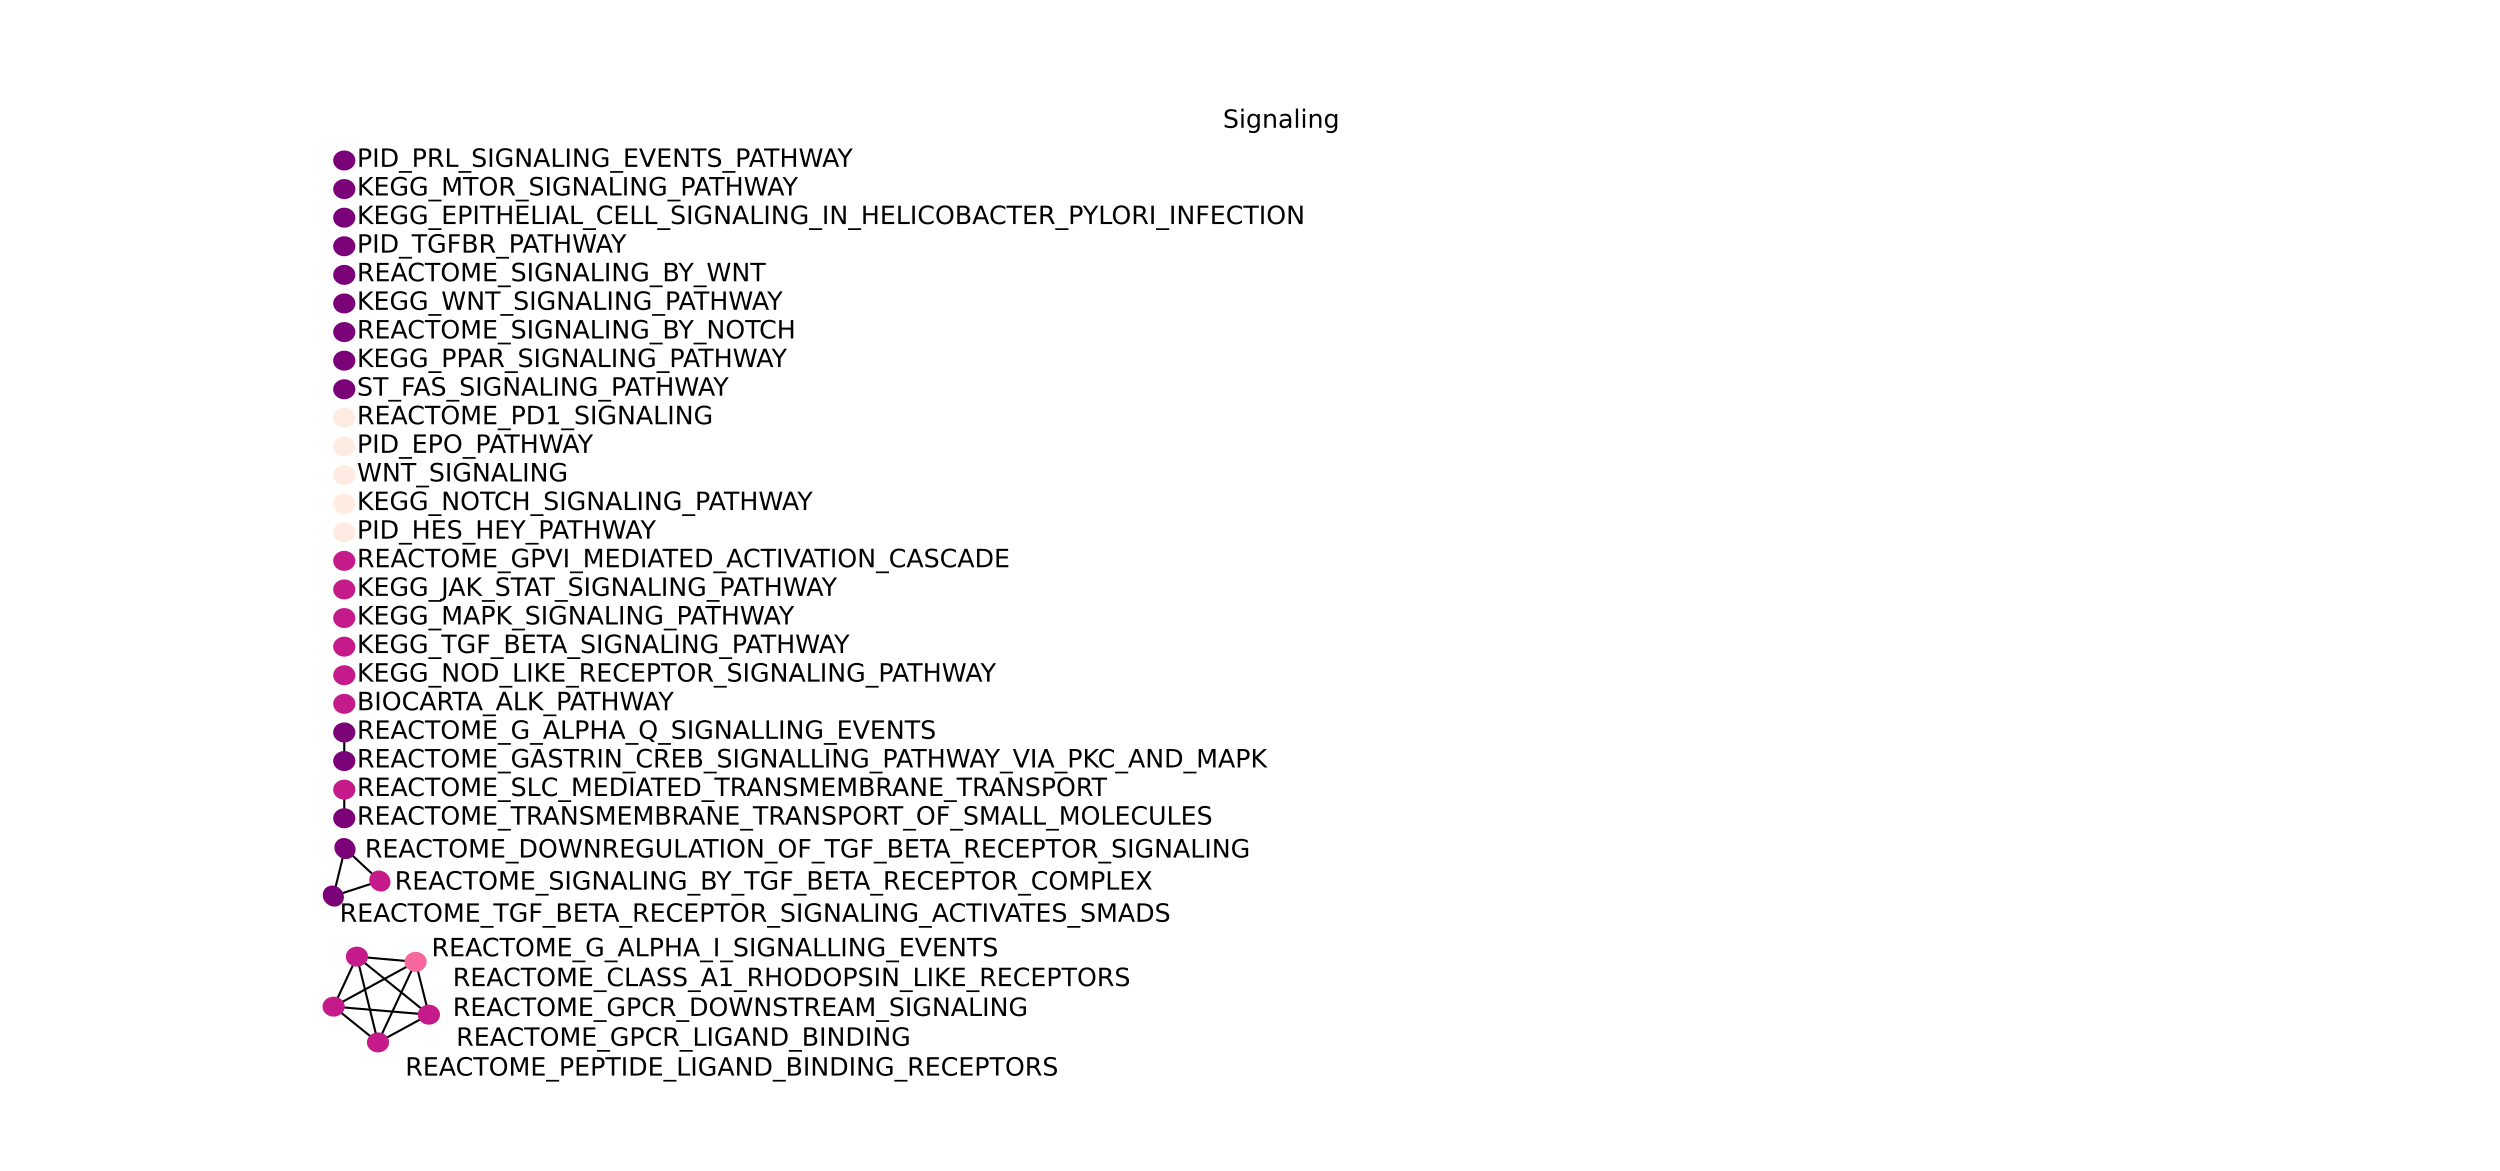
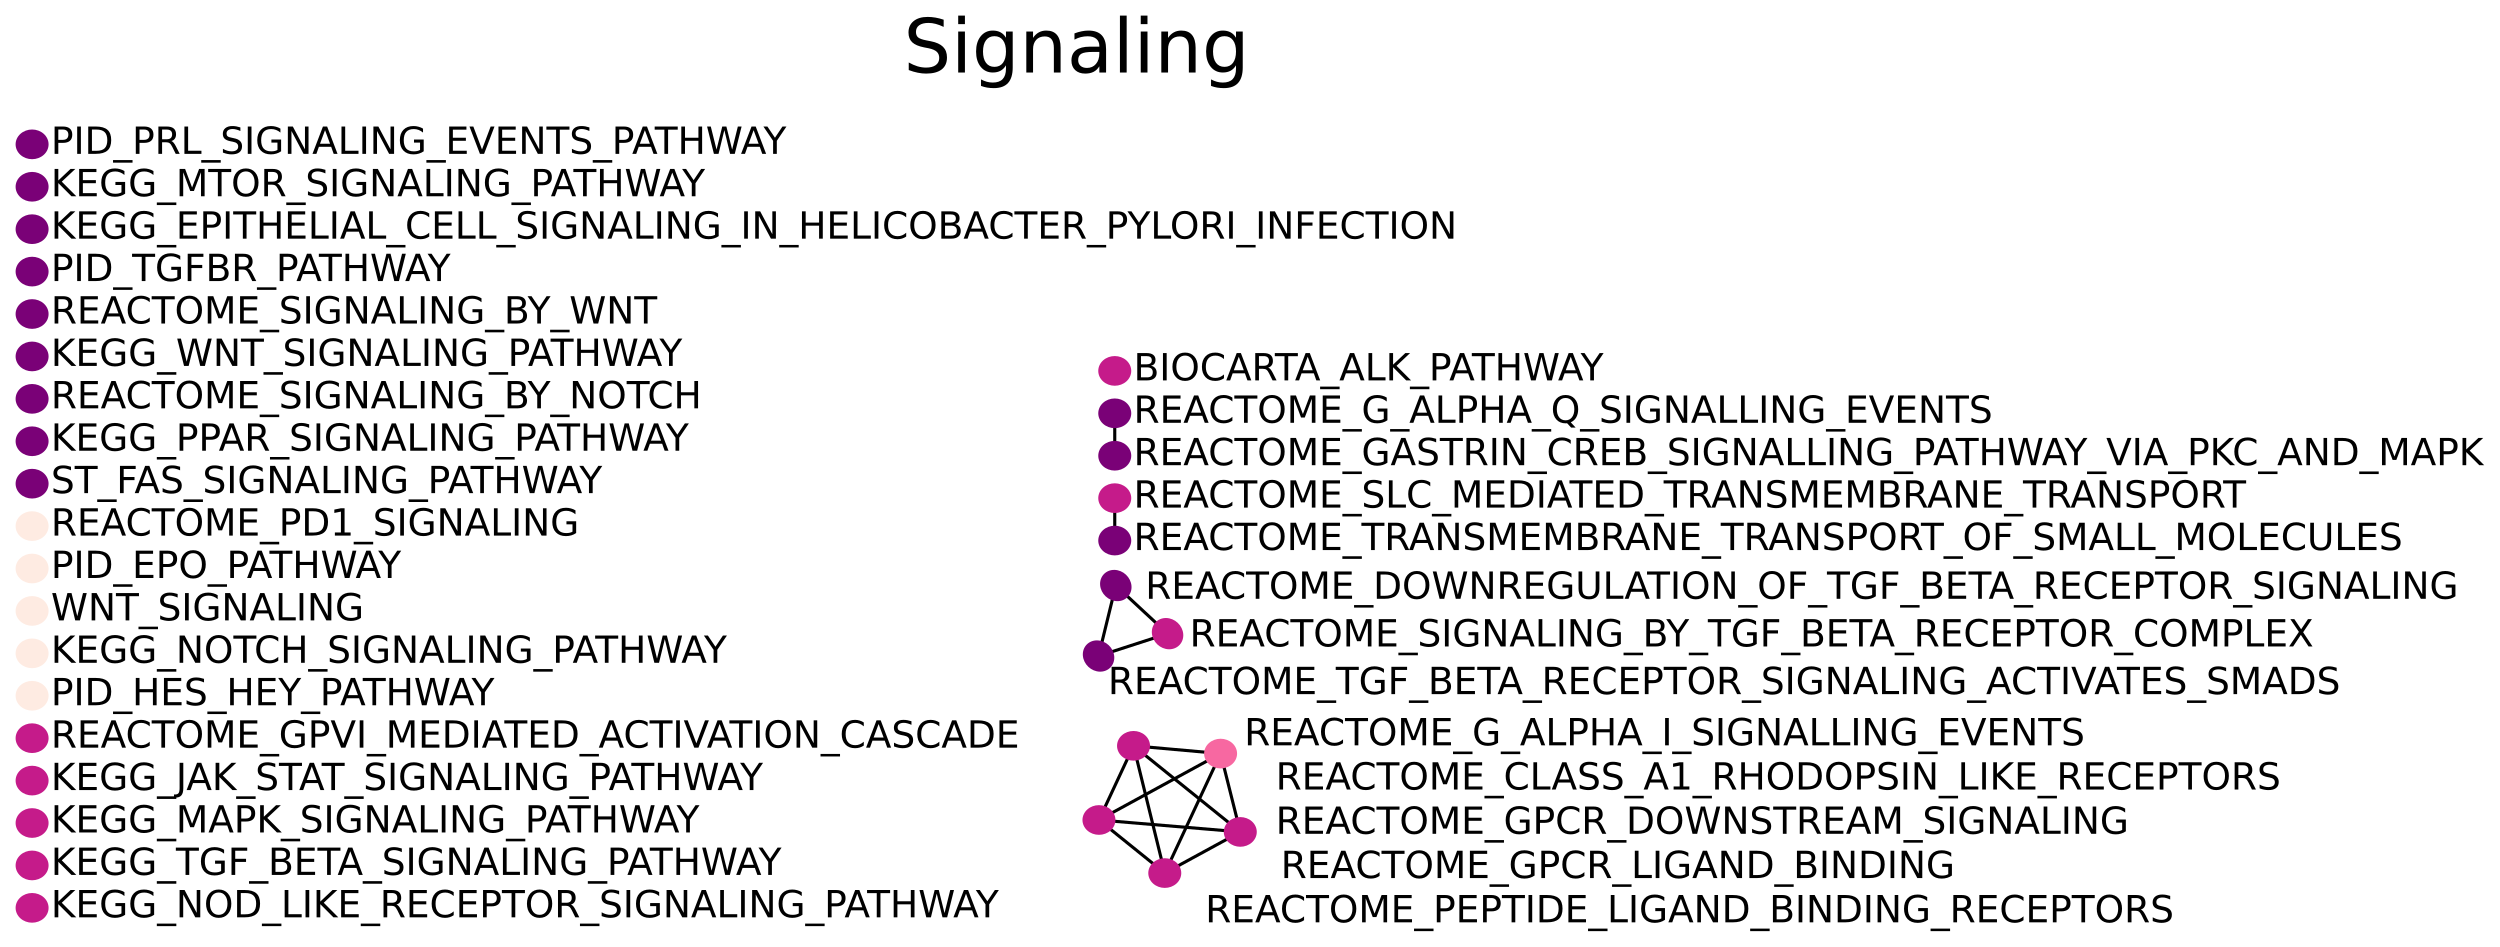
- <svg xmlns="http://www.w3.org/2000/svg" height="556.2pt" version="1.1" viewBox="0 0 1188 556.2" width="1188pt" id="svg9069">
-   <defs id="defs8817">
+ <svg xmlns="http://www.w3.org/2000/svg" height="303.333pt" version="1.1" viewBox="0 0 800.98 303.333" width="800.98pt" id="svg9069">
+   <defs id="defs8817" style="stroke-linecap:butt;stroke-linejoin:round">
    <style type="text/css" id="style8815">
*{stroke-linecap:butt;stroke-linejoin:round;}
  </style>
  </defs>
-   <g id="figure_1">
-     <g id="patch_1" />
+   <g id="figure_1" style="stroke-linecap:butt;stroke-linejoin:round" transform="translate(-153.3107,-30.00962)">
+     <g id="patch_1" style="stroke-linecap:butt;stroke-linejoin:round" />
    <g style="stroke-linecap:butt;stroke-linejoin:round" id="patch_2">
      <path id="path8822" style="fill:#7a0177;stroke-linecap:butt;stroke-linejoin:round" d="m 163.593,81.013 c 1.401,0 2.745,-0.501 3.735,-1.393 0.991,-0.892 1.547,-2.102 1.547,-3.363 0,-1.261 -0.557,-2.471 -1.547,-3.363 -0.991,-0.892 -2.334,-1.393 -3.735,-1.393 -1.401,0 -2.745,0.501 -3.735,1.393 -0.991,0.892 -1.547,2.102 -1.547,3.363 0,1.261 0.557,2.471 1.547,3.363 0.991,0.892 2.334,1.393 3.735,1.393 z" clip-path="url(#p428c96af61)" />
    </g>
    <g style="stroke-linecap:butt;stroke-linejoin:round" id="patch_3">
      <path id="path8825" style="fill:#7a0177;stroke-linecap:butt;stroke-linejoin:round" d="m 163.593,94.603 c 1.401,0 2.745,-0.501 3.735,-1.393 0.991,-0.892 1.547,-2.102 1.547,-3.363 0,-1.261 -0.557,-2.471 -1.547,-3.363 -0.991,-0.892 -2.334,-1.393 -3.735,-1.393 -1.401,0 -2.745,0.501 -3.735,1.393 -0.991,0.892 -1.547,2.102 -1.547,3.363 0,1.261 0.557,2.471 1.547,3.363 0.991,0.892 2.334,1.393 3.735,1.393 z" clip-path="url(#p428c96af61)" />
    </g>
    <g style="stroke-linecap:butt;stroke-linejoin:round" id="patch_4">
      <path id="path8828" style="fill:#7a0177;stroke-linecap:butt;stroke-linejoin:round" d="m 163.593,108.194 c 1.401,0 2.745,-0.501 3.735,-1.393 0.991,-0.892 1.547,-2.102 1.547,-3.363 0,-1.261 -0.557,-2.471 -1.547,-3.363 -0.991,-0.892 -2.334,-1.393 -3.735,-1.393 -1.401,0 -2.745,0.501 -3.735,1.393 -0.991,0.892 -1.547,2.102 -1.547,3.363 0,1.261 0.557,2.471 1.547,3.363 0.991,0.892 2.334,1.393 3.735,1.393 z" clip-path="url(#p428c96af61)" />
    </g>
    <g style="stroke-linecap:butt;stroke-linejoin:round" id="patch_5">
      <path id="path8831" style="fill:#7a0177;stroke-linecap:butt;stroke-linejoin:round" d="m 163.593,121.784 c 1.401,0 2.745,-0.501 3.735,-1.393 0.991,-0.892 1.547,-2.102 1.547,-3.363 0,-1.261 -0.557,-2.471 -1.547,-3.363 -0.991,-0.892 -2.334,-1.393 -3.735,-1.393 -1.401,0 -2.745,0.501 -3.735,1.393 -0.991,0.892 -1.547,2.102 -1.547,3.363 0,1.261 0.557,2.471 1.547,3.363 0.991,0.892 2.334,1.393 3.735,1.393 z" clip-path="url(#p428c96af61)" />
    </g>
    <g style="stroke-linecap:butt;stroke-linejoin:round" id="patch_6">
      <path id="path8834" style="fill:#7a0177;stroke-linecap:butt;stroke-linejoin:round" d="m 163.593,135.374 c 1.401,0 2.745,-0.501 3.735,-1.393 0.991,-0.892 1.547,-2.102 1.547,-3.363 0,-1.261 -0.557,-2.471 -1.547,-3.363 -0.991,-0.892 -2.334,-1.393 -3.735,-1.393 -1.401,0 -2.745,0.501 -3.735,1.393 -0.991,0.892 -1.547,2.102 -1.547,3.363 0,1.261 0.557,2.471 1.547,3.363 0.991,0.892 2.334,1.393 3.735,1.393 z" clip-path="url(#p428c96af61)" />
    </g>
    <g style="stroke-linecap:butt;stroke-linejoin:round" id="patch_7">
      <path id="path8837" style="fill:#7a0177;stroke-linecap:butt;stroke-linejoin:round" d="m 163.593,148.964 c 1.401,0 2.745,-0.501 3.735,-1.393 0.991,-0.892 1.547,-2.102 1.547,-3.363 0,-1.261 -0.557,-2.471 -1.547,-3.363 -0.991,-0.892 -2.334,-1.393 -3.735,-1.393 -1.401,0 -2.745,0.501 -3.735,1.393 -0.991,0.892 -1.547,2.102 -1.547,3.363 0,1.261 0.557,2.471 1.547,3.363 0.991,0.892 2.334,1.393 3.735,1.393 z" clip-path="url(#p428c96af61)" />
    </g>
    <g style="stroke-linecap:butt;stroke-linejoin:round" id="patch_8">
      <path id="path8840" style="fill:#7a0177;stroke-linecap:butt;stroke-linejoin:round" d="m 163.593,162.554 c 1.401,0 2.745,-0.501 3.735,-1.393 0.991,-0.892 1.547,-2.102 1.547,-3.363 0,-1.261 -0.557,-2.471 -1.547,-3.363 -0.991,-0.892 -2.334,-1.393 -3.735,-1.393 -1.401,0 -2.745,0.501 -3.735,1.393 -0.991,0.892 -1.547,2.102 -1.547,3.363 0,1.261 0.557,2.471 1.547,3.363 0.991,0.892 2.334,1.393 3.735,1.393 z" clip-path="url(#p428c96af61)" />
    </g>
    <g style="stroke-linecap:butt;stroke-linejoin:round" id="patch_9">
      <path id="path8843" style="fill:#7a0177;stroke-linecap:butt;stroke-linejoin:round" d="m 163.593,176.143 c 1.401,0 2.745,-0.501 3.735,-1.393 0.991,-0.892 1.547,-2.102 1.547,-3.363 0,-1.261 -0.557,-2.471 -1.547,-3.363 -0.991,-0.892 -2.334,-1.393 -3.735,-1.393 -1.401,0 -2.745,0.501 -3.735,1.393 -0.991,0.892 -1.547,2.102 -1.547,3.363 0,1.261 0.557,2.471 1.547,3.363 0.991,0.892 2.334,1.393 3.735,1.393 z" clip-path="url(#p428c96af61)" />
    </g>
    <g style="stroke-linecap:butt;stroke-linejoin:round" id="patch_10">
      <path id="path8846" style="fill:#7a0177;stroke-linecap:butt;stroke-linejoin:round" d="m 163.593,189.733 c 1.401,0 2.745,-0.501 3.735,-1.393 0.991,-0.892 1.547,-2.102 1.547,-3.363 0,-1.261 -0.557,-2.471 -1.547,-3.363 -0.991,-0.892 -2.334,-1.393 -3.735,-1.393 -1.401,0 -2.745,0.501 -3.735,1.393 -0.991,0.892 -1.547,2.102 -1.547,3.363 0,1.261 0.557,2.471 1.547,3.363 0.991,0.892 2.334,1.393 3.735,1.393 z" clip-path="url(#p428c96af61)" />
    </g>
    <g style="stroke-linecap:butt;stroke-linejoin:round" id="patch_11">
      <path id="path8849" style="fill:#feebe2;stroke-linecap:butt;stroke-linejoin:round" d="m 163.593,203.323 c 1.401,0 2.745,-0.501 3.735,-1.393 0.991,-0.892 1.547,-2.102 1.547,-3.363 0,-1.261 -0.557,-2.471 -1.547,-3.363 -0.991,-0.892 -2.334,-1.393 -3.735,-1.393 -1.401,0 -2.745,0.501 -3.735,1.393 -0.991,0.892 -1.547,2.102 -1.547,3.363 0,1.261 0.557,2.471 1.547,3.363 0.991,0.892 2.334,1.393 3.735,1.393 z" clip-path="url(#p428c96af61)" />
    </g>
    <g style="stroke-linecap:butt;stroke-linejoin:round" id="patch_12">
      <path id="path8852" style="fill:#feebe2;stroke-linecap:butt;stroke-linejoin:round" d="m 163.593,216.913 c 1.401,0 2.745,-0.501 3.735,-1.393 0.991,-0.892 1.547,-2.102 1.547,-3.363 0,-1.261 -0.557,-2.471 -1.547,-3.363 -0.991,-0.892 -2.334,-1.393 -3.735,-1.393 -1.401,0 -2.745,0.501 -3.735,1.393 -0.991,0.892 -1.547,2.102 -1.547,3.363 0,1.261 0.557,2.471 1.547,3.363 0.991,0.892 2.334,1.393 3.735,1.393 z" clip-path="url(#p428c96af61)" />
    </g>
    <g style="stroke-linecap:butt;stroke-linejoin:round" id="patch_13">
      <path id="path8855" style="fill:#feebe2;stroke-linecap:butt;stroke-linejoin:round" d="m 163.593,230.504 c 1.401,0 2.745,-0.501 3.735,-1.393 0.991,-0.892 1.547,-2.102 1.547,-3.363 0,-1.261 -0.557,-2.471 -1.547,-3.363 -0.991,-0.892 -2.334,-1.393 -3.735,-1.393 -1.401,0 -2.745,0.501 -3.735,1.393 -0.991,0.892 -1.547,2.102 -1.547,3.363 0,1.261 0.557,2.471 1.547,3.363 0.991,0.892 2.334,1.393 3.735,1.393 z" clip-path="url(#p428c96af61)" />
    </g>
    <g style="stroke-linecap:butt;stroke-linejoin:round" id="patch_14">
      <path id="path8858" style="fill:#feebe2;stroke-linecap:butt;stroke-linejoin:round" d="m 163.593,244.094 c 1.401,0 2.745,-0.501 3.735,-1.393 0.991,-0.892 1.547,-2.102 1.547,-3.363 0,-1.261 -0.557,-2.471 -1.547,-3.363 -0.991,-0.892 -2.334,-1.393 -3.735,-1.393 -1.401,0 -2.745,0.501 -3.735,1.393 -0.991,0.892 -1.547,2.102 -1.547,3.363 0,1.261 0.557,2.471 1.547,3.363 0.991,0.892 2.334,1.393 3.735,1.393 z" clip-path="url(#p428c96af61)" />
    </g>
    <g style="stroke-linecap:butt;stroke-linejoin:round" id="patch_15">
      <path id="path8861" style="fill:#feebe2;stroke-linecap:butt;stroke-linejoin:round" d="m 163.593,257.683 c 1.401,0 2.745,-0.501 3.735,-1.393 0.991,-0.892 1.547,-2.102 1.547,-3.363 0,-1.261 -0.557,-2.471 -1.547,-3.363 -0.991,-0.892 -2.334,-1.393 -3.735,-1.393 -1.401,0 -2.745,0.501 -3.735,1.393 -0.991,0.892 -1.547,2.102 -1.547,3.363 0,1.261 0.557,2.471 1.547,3.363 0.991,0.892 2.334,1.393 3.735,1.393 z" clip-path="url(#p428c96af61)" />
    </g>
    <g style="stroke-linecap:butt;stroke-linejoin:round" id="patch_16">
      <path id="path8864" style="fill:#c51b8a;stroke-linecap:butt;stroke-linejoin:round" d="m 163.593,271.274 c 1.401,0 2.745,-0.501 3.735,-1.393 0.991,-0.892 1.547,-2.102 1.547,-3.363 0,-1.261 -0.557,-2.471 -1.547,-3.363 -0.991,-0.892 -2.334,-1.393 -3.735,-1.393 -1.401,0 -2.745,0.501 -3.735,1.393 -0.991,0.892 -1.547,2.102 -1.547,3.363 0,1.261 0.557,2.471 1.547,3.363 0.991,0.892 2.334,1.393 3.735,1.393 z" clip-path="url(#p428c96af61)" />
    </g>
    <g style="stroke-linecap:butt;stroke-linejoin:round" id="patch_17">
      <path id="path8867" style="fill:#c51b8a;stroke-linecap:butt;stroke-linejoin:round" d="m 163.593,284.863 c 1.401,0 2.745,-0.501 3.735,-1.393 0.991,-0.892 1.547,-2.102 1.547,-3.363 0,-1.261 -0.557,-2.471 -1.547,-3.363 -0.991,-0.892 -2.334,-1.393 -3.735,-1.393 -1.401,0 -2.745,0.501 -3.735,1.393 -0.991,0.892 -1.547,2.102 -1.547,3.363 0,1.261 0.557,2.471 1.547,3.363 0.991,0.892 2.334,1.393 3.735,1.393 z" clip-path="url(#p428c96af61)" />
    </g>
    <g style="stroke-linecap:butt;stroke-linejoin:round" id="patch_18">
      <path id="path8870" style="fill:#c51b8a;stroke-linecap:butt;stroke-linejoin:round" d="m 163.593,298.454 c 1.401,0 2.745,-0.501 3.735,-1.393 0.991,-0.892 1.547,-2.102 1.547,-3.363 0,-1.261 -0.557,-2.471 -1.547,-3.363 -0.991,-0.892 -2.334,-1.393 -3.735,-1.393 -1.401,0 -2.745,0.501 -3.735,1.393 -0.991,0.892 -1.547,2.102 -1.547,3.363 0,1.261 0.557,2.471 1.547,3.363 0.991,0.892 2.334,1.393 3.735,1.393 z" clip-path="url(#p428c96af61)" />
    </g>
    <g style="stroke-linecap:butt;stroke-linejoin:round" id="patch_19">
      <path id="path8873" style="fill:#c51b8a;stroke-linecap:butt;stroke-linejoin:round" d="m 163.593,312.043 c 1.401,0 2.745,-0.501 3.735,-1.393 0.991,-0.892 1.547,-2.102 1.547,-3.363 0,-1.261 -0.557,-2.471 -1.547,-3.363 -0.991,-0.892 -2.334,-1.393 -3.735,-1.393 -1.401,0 -2.745,0.501 -3.735,1.393 -0.991,0.892 -1.547,2.102 -1.547,3.363 0,1.261 0.557,2.471 1.547,3.363 0.991,0.892 2.334,1.393 3.735,1.393 z" clip-path="url(#p428c96af61)" />
    </g>
    <g style="stroke-linecap:butt;stroke-linejoin:round" id="patch_20">
      <path id="path8876" style="fill:#c51b8a;stroke-linecap:butt;stroke-linejoin:round" d="m 163.593,325.634 c 1.401,0 2.745,-0.501 3.735,-1.393 0.991,-0.892 1.547,-2.102 1.547,-3.363 0,-1.261 -0.557,-2.471 -1.547,-3.363 -0.991,-0.892 -2.334,-1.393 -3.735,-1.393 -1.401,0 -2.745,0.501 -3.735,1.393 -0.991,0.892 -1.547,2.102 -1.547,3.363 0,1.261 0.557,2.471 1.547,3.363 0.991,0.892 2.334,1.393 3.735,1.393 z" clip-path="url(#p428c96af61)" />
    </g>
-     <g style="stroke-linecap:butt;stroke-linejoin:round" id="patch_21">
+     <g style="stroke-linecap:butt;stroke-linejoin:round" id="patch_21" transform="translate(346.875,-185.625)">
      <path id="path8879" style="fill:#c51b8a;stroke-linecap:butt;stroke-linejoin:round" d="m 163.593,339.224 c 1.401,0 2.745,-0.501 3.735,-1.393 0.991,-0.892 1.547,-2.102 1.547,-3.363 0,-1.261 -0.557,-2.471 -1.547,-3.363 -0.991,-0.892 -2.334,-1.393 -3.735,-1.393 -1.401,0 -2.745,0.501 -3.735,1.393 -0.991,0.892 -1.547,2.102 -1.547,3.363 0,1.261 0.557,2.471 1.547,3.363 0.991,0.892 2.334,1.393 3.735,1.393 z" clip-path="url(#p428c96af61)" />
    </g>
-     <g style="stroke-linecap:butt;stroke-linejoin:round" id="patch_22">
+     <g style="stroke-linecap:butt;stroke-linejoin:round" id="patch_22" transform="translate(346.875,-185.625)">
      <path id="path8882" style="fill:#1f77b4;stroke:#000000;stroke-linecap:butt;stroke-linejoin:miter" d="m 163.593,348.057 v 13.59" clip-path="url(#p428c96af61)" />
    </g>
-     <g style="stroke-linecap:butt;stroke-linejoin:round" id="patch_23">
+     <g style="stroke-linecap:butt;stroke-linejoin:round" id="patch_23" transform="translate(346.875,-185.625)">
      <path id="path8885" style="fill:#7a0177;stroke-linecap:butt;stroke-linejoin:round" d="m 163.593,352.813 c 1.401,0 2.745,-0.501 3.735,-1.393 0.991,-0.892 1.547,-2.102 1.547,-3.363 0,-1.261 -0.557,-2.471 -1.547,-3.363 -0.991,-0.892 -2.334,-1.393 -3.735,-1.393 -1.401,0 -2.745,0.501 -3.735,1.393 -0.991,0.892 -1.547,2.102 -1.547,3.363 0,1.261 0.557,2.471 1.547,3.363 0.991,0.892 2.334,1.393 3.735,1.393 z" clip-path="url(#p428c96af61)" />
    </g>
-     <g style="stroke-linecap:butt;stroke-linejoin:round" id="patch_24">
+     <g style="stroke-linecap:butt;stroke-linejoin:round" id="patch_24" transform="translate(346.875,-185.625)">
      <path id="path8888" style="fill:#7a0177;stroke-linecap:butt;stroke-linejoin:round" d="m 163.593,366.404 c 1.401,0 2.745,-0.501 3.735,-1.393 0.991,-0.892 1.547,-2.102 1.547,-3.363 0,-1.261 -0.557,-2.471 -1.547,-3.363 -0.991,-0.892 -2.334,-1.393 -3.735,-1.393 -1.401,0 -2.745,0.501 -3.735,1.393 -0.991,0.892 -1.547,2.102 -1.547,3.363 0,1.261 0.557,2.471 1.547,3.363 0.991,0.892 2.334,1.393 3.735,1.393 z" clip-path="url(#p428c96af61)" />
    </g>
-     <g style="stroke-linecap:butt;stroke-linejoin:round" id="patch_25">
+     <g style="stroke-linecap:butt;stroke-linejoin:round" id="patch_25" transform="translate(346.875,-185.625)">
      <path id="path8891" style="fill:#1f77b4;stroke:#000000;stroke-linecap:butt;stroke-linejoin:miter" d="m 163.593,375.237 v 13.59" clip-path="url(#p428c96af61)" />
    </g>
-     <g style="stroke-linecap:butt;stroke-linejoin:round" id="patch_26">
+     <g style="stroke-linecap:butt;stroke-linejoin:round" id="patch_26" transform="translate(346.875,-185.625)">
      <path id="path8894" style="fill:#c51b8a;stroke-linecap:butt;stroke-linejoin:round" d="m 163.593,379.993 c 1.401,0 2.745,-0.501 3.735,-1.393 0.991,-0.892 1.547,-2.102 1.547,-3.363 0,-1.261 -0.557,-2.471 -1.547,-3.363 -0.991,-0.892 -2.334,-1.393 -3.735,-1.393 -1.401,0 -2.745,0.501 -3.735,1.393 -0.991,0.892 -1.547,2.102 -1.547,3.363 0,1.261 0.557,2.471 1.547,3.363 0.991,0.892 2.334,1.393 3.735,1.393 z" clip-path="url(#p428c96af61)" />
    </g>
-     <g style="stroke-linecap:butt;stroke-linejoin:round" id="patch_27">
+     <g style="stroke-linecap:butt;stroke-linejoin:round" id="patch_27" transform="translate(346.875,-185.625)">
      <path id="path8897" style="fill:#7a0177;stroke-linecap:butt;stroke-linejoin:round" d="m 163.593,393.584 c 1.401,0 2.745,-0.501 3.735,-1.393 0.991,-0.892 1.547,-2.102 1.547,-3.363 0,-1.261 -0.557,-2.471 -1.547,-3.363 -0.991,-0.892 -2.334,-1.393 -3.735,-1.393 -1.401,0 -2.745,0.501 -3.735,1.393 -0.991,0.892 -1.547,2.102 -1.547,3.363 0,1.261 0.557,2.471 1.547,3.363 0.991,0.892 2.334,1.393 3.735,1.393 z" clip-path="url(#p428c96af61)" />
    </g>
    <g style="stroke-linecap:butt;stroke-linejoin:round" id="text_1">
      <text id="text8963" y="79.295" x="169.631" style="font-style:normal;font-weight:normal;font-size:12px;font-family:'DejaVu Sans';text-anchor:start;stroke-linecap:butt;stroke-linejoin:round">PID_PRL_SIGNALING_EVENTS_PATHWAY</text>
    </g>
    <g style="stroke-linecap:butt;stroke-linejoin:round" id="text_2">
      <text id="text8966" y="92.885" x="169.631" style="font-style:normal;font-weight:normal;font-size:12px;font-family:'DejaVu Sans';text-anchor:start;stroke-linecap:butt;stroke-linejoin:round">KEGG_MTOR_SIGNALING_PATHWAY</text>
    </g>
    <g style="stroke-linecap:butt;stroke-linejoin:round" id="text_3">
      <text id="text8969" y="106.475" x="169.631" style="font-style:normal;font-weight:normal;font-size:12px;font-family:'DejaVu Sans';text-anchor:start;stroke-linecap:butt;stroke-linejoin:round">KEGG_EPITHELIAL_CELL_SIGNALING_IN_HELICOBACTER_PYLORI_INFECTION</text>
    </g>
    <g style="stroke-linecap:butt;stroke-linejoin:round" id="text_4">
      <text id="text8972" y="120.065" x="169.631" style="font-style:normal;font-weight:normal;font-size:12px;font-family:'DejaVu Sans';text-anchor:start;stroke-linecap:butt;stroke-linejoin:round">PID_TGFBR_PATHWAY</text>
    </g>
    <g style="stroke-linecap:butt;stroke-linejoin:round" id="text_5">
      <text id="text8975" y="133.655" x="169.631" style="font-style:normal;font-weight:normal;font-size:12px;font-family:'DejaVu Sans';text-anchor:start;stroke-linecap:butt;stroke-linejoin:round">REACTOME_SIGNALING_BY_WNT</text>
    </g>
    <g style="stroke-linecap:butt;stroke-linejoin:round" id="text_6">
      <text id="text8978" y="147.245" x="169.631" style="font-style:normal;font-weight:normal;font-size:12px;font-family:'DejaVu Sans';text-anchor:start;stroke-linecap:butt;stroke-linejoin:round">KEGG_WNT_SIGNALING_PATHWAY</text>
    </g>
    <g style="stroke-linecap:butt;stroke-linejoin:round" id="text_7">
      <text id="text8981" y="160.835" x="169.631" style="font-style:normal;font-weight:normal;font-size:12px;font-family:'DejaVu Sans';text-anchor:start;stroke-linecap:butt;stroke-linejoin:round">REACTOME_SIGNALING_BY_NOTCH</text>
    </g>
    <g style="stroke-linecap:butt;stroke-linejoin:round" id="text_8">
      <text id="text8984" y="174.425" x="169.631" style="font-style:normal;font-weight:normal;font-size:12px;font-family:'DejaVu Sans';text-anchor:start;stroke-linecap:butt;stroke-linejoin:round">KEGG_PPAR_SIGNALING_PATHWAY</text>
    </g>
    <g style="stroke-linecap:butt;stroke-linejoin:round" id="text_9">
      <text id="text8987" y="188.015" x="169.631" style="font-style:normal;font-weight:normal;font-size:12px;font-family:'DejaVu Sans';text-anchor:start;stroke-linecap:butt;stroke-linejoin:round">ST_FAS_SIGNALING_PATHWAY</text>
    </g>
    <g style="stroke-linecap:butt;stroke-linejoin:round" id="text_10">
      <text id="text8990" y="201.605" x="169.631" style="font-style:normal;font-weight:normal;font-size:12px;font-family:'DejaVu Sans';text-anchor:start;stroke-linecap:butt;stroke-linejoin:round">REACTOME_PD1_SIGNALING</text>
    </g>
    <g style="stroke-linecap:butt;stroke-linejoin:round" id="text_11">
      <text id="text8993" y="215.195" x="169.631" style="font-style:normal;font-weight:normal;font-size:12px;font-family:'DejaVu Sans';text-anchor:start;stroke-linecap:butt;stroke-linejoin:round">PID_EPO_PATHWAY</text>
    </g>
    <g style="stroke-linecap:butt;stroke-linejoin:round" id="text_12">
      <text id="text8996" y="228.785" x="169.631" style="font-style:normal;font-weight:normal;font-size:12px;font-family:'DejaVu Sans';text-anchor:start;stroke-linecap:butt;stroke-linejoin:round">WNT_SIGNALING</text>
    </g>
    <g style="stroke-linecap:butt;stroke-linejoin:round" id="text_13">
      <text id="text8999" y="242.375" x="169.631" style="font-style:normal;font-weight:normal;font-size:12px;font-family:'DejaVu Sans';text-anchor:start;stroke-linecap:butt;stroke-linejoin:round">KEGG_NOTCH_SIGNALING_PATHWAY</text>
    </g>
    <g style="stroke-linecap:butt;stroke-linejoin:round" id="text_14">
      <text id="text9002" y="255.965" x="169.631" style="font-style:normal;font-weight:normal;font-size:12px;font-family:'DejaVu Sans';text-anchor:start;stroke-linecap:butt;stroke-linejoin:round">PID_HES_HEY_PATHWAY</text>
    </g>
    <g style="stroke-linecap:butt;stroke-linejoin:round" id="text_15">
      <text id="text9005" y="269.555" x="169.631" style="font-style:normal;font-weight:normal;font-size:12px;font-family:'DejaVu Sans';text-anchor:start;stroke-linecap:butt;stroke-linejoin:round">REACTOME_GPVI_MEDIATED_ACTIVATION_CASCADE</text>
    </g>
    <g style="stroke-linecap:butt;stroke-linejoin:round" id="text_16">
      <text id="text9008" y="283.145" x="169.631" style="font-style:normal;font-weight:normal;font-size:12px;font-family:'DejaVu Sans';text-anchor:start;stroke-linecap:butt;stroke-linejoin:round">KEGG_JAK_STAT_SIGNALING_PATHWAY</text>
    </g>
    <g style="stroke-linecap:butt;stroke-linejoin:round" id="text_17">
      <text id="text9011" y="296.735" x="169.631" style="font-style:normal;font-weight:normal;font-size:12px;font-family:'DejaVu Sans';text-anchor:start;stroke-linecap:butt;stroke-linejoin:round">KEGG_MAPK_SIGNALING_PATHWAY</text>
    </g>
    <g style="stroke-linecap:butt;stroke-linejoin:round" id="text_18">
      <text id="text9014" y="310.325" x="169.631" style="font-style:normal;font-weight:normal;font-size:12px;font-family:'DejaVu Sans';text-anchor:start;stroke-linecap:butt;stroke-linejoin:round">KEGG_TGF_BETA_SIGNALING_PATHWAY</text>
    </g>
    <g style="stroke-linecap:butt;stroke-linejoin:round" id="text_19">
      <text id="text9017" y="323.915" x="169.631" style="font-style:normal;font-weight:normal;font-size:12px;font-family:'DejaVu Sans';text-anchor:start;stroke-linecap:butt;stroke-linejoin:round">KEGG_NOD_LIKE_RECEPTOR_SIGNALING_PATHWAY</text>
    </g>
-     <g style="stroke-linecap:butt;stroke-linejoin:round" id="text_20">
+     <g style="stroke-linecap:butt;stroke-linejoin:round" id="text_20" transform="translate(346.875,-185.625)">
      <text id="text9020" y="337.505" x="169.631" style="font-style:normal;font-weight:normal;font-size:12px;font-family:'DejaVu Sans';text-anchor:start;stroke-linecap:butt;stroke-linejoin:round">BIOCARTA_ALK_PATHWAY</text>
    </g>
-     <g style="stroke-linecap:butt;stroke-linejoin:round" id="text_21">
+     <g style="stroke-linecap:butt;stroke-linejoin:round" id="text_21" transform="translate(346.875,-185.625)">
      <text id="text9023" y="351.095" x="169.631" style="font-style:normal;font-weight:normal;font-size:12px;font-family:'DejaVu Sans';text-anchor:start;stroke-linecap:butt;stroke-linejoin:round">REACTOME_G_ALPHA_Q_SIGNALLING_EVENTS</text>
    </g>
-     <g style="stroke-linecap:butt;stroke-linejoin:round" id="text_22">
+     <g style="stroke-linecap:butt;stroke-linejoin:round" id="text_22" transform="translate(346.875,-185.625)">
      <text id="text9026" y="364.685" x="169.631" style="font-style:normal;font-weight:normal;font-size:12px;font-family:'DejaVu Sans';text-anchor:start;stroke-linecap:butt;stroke-linejoin:round">REACTOME_GASTRIN_CREB_SIGNALLING_PATHWAY_VIA_PKC_AND_MAPK</text>
    </g>
-     <g style="stroke-linecap:butt;stroke-linejoin:round" id="text_23">
+     <g style="stroke-linecap:butt;stroke-linejoin:round" id="text_23" transform="translate(346.875,-185.625)">
      <text id="text9029" y="378.275" x="169.631" style="font-style:normal;font-weight:normal;font-size:12px;font-family:'DejaVu Sans';text-anchor:start;stroke-linecap:butt;stroke-linejoin:round">REACTOME_SLC_MEDIATED_TRANSMEMBRANE_TRANSPORT</text>
    </g>
-     <g style="stroke-linecap:butt;stroke-linejoin:round" id="text_24">
+     <g style="stroke-linecap:butt;stroke-linejoin:round" id="text_24" transform="translate(346.875,-185.625)">
      <text id="text9032" y="391.865" x="169.631" style="font-style:normal;font-weight:normal;font-size:12px;font-family:'DejaVu Sans';text-anchor:start;stroke-linecap:butt;stroke-linejoin:round">REACTOME_TRANSMEMBRANE_TRANSPORT_OF_SMALL_MOLECULES</text>
    </g>
-     <g id="g298">
-       <g id="g362">
+     <g id="g298" transform="translate(346.875,-185.625)" style="stroke-linecap:butt;stroke-linejoin:round">
+       <g id="g362" style="stroke-linecap:butt;stroke-linejoin:round">
        <g id="g245" style="stroke-linecap:butt;stroke-linejoin:round">
          <g transform="rotate(43.31251,162.9324,403.327)" id="patch_28" style="stroke-linecap:butt;stroke-linejoin:round">
            <path clip-path="url(#p428c96af61)" d="M 163.593,402.572 175.066,422.802" style="fill:#1f77b4;stroke:#000000;stroke-linecap:butt;stroke-linejoin:miter" id="path8900" />
          </g>
          <g transform="rotate(43.31251,162.9324,403.327)" id="patch_29" style="stroke-linecap:butt;stroke-linejoin:round">
            <path clip-path="url(#p428c96af61)" d="M 163.593,402.572 186.234,402.417" style="fill:#1f77b4;stroke:#000000;stroke-linecap:butt;stroke-linejoin:miter" id="path8903" />
          </g>
          <g transform="rotate(43.31251,162.9324,403.327)" id="patch_30" style="stroke-linecap:butt;stroke-linejoin:round">
            <path clip-path="url(#p428c96af61)" d="m 186.234,402.417 -11.168,20.385" style="fill:#1f77b4;stroke:#000000;stroke-linecap:butt;stroke-linejoin:miter" id="path8906" />
          </g>
          <g transform="rotate(43.31251,162.9324,403.327)" id="patch_31" style="stroke-linecap:butt;stroke-linejoin:round">
            <path clip-path="url(#p428c96af61)" d="m 163.593,407.328 c 1.401,0 2.745,-0.501 3.735,-1.393 0.991,-0.892 1.547,-2.102 1.547,-3.363 0,-1.261 -0.557,-2.471 -1.547,-3.363 -0.991,-0.892 -2.334,-1.393 -3.735,-1.393 -1.401,0 -2.745,0.501 -3.735,1.393 -0.991,0.892 -1.547,2.102 -1.547,3.363 0,1.261 0.557,2.471 1.547,3.363 0.991,0.892 2.334,1.393 3.735,1.393 z" style="fill:#7a0177;stroke-linecap:butt;stroke-linejoin:round" id="path8909" />
          </g>
          <g transform="rotate(43.31251,162.9324,403.327)" id="patch_32" style="stroke-linecap:butt;stroke-linejoin:round">
            <path clip-path="url(#p428c96af61)" d="m 186.234,407.173 c 1.401,0 2.745,-0.501 3.735,-1.393 0.991,-0.892 1.547,-2.102 1.547,-3.363 0,-1.261 -0.557,-2.471 -1.547,-3.363 -0.991,-0.892 -2.334,-1.393 -3.735,-1.393 -1.401,0 -2.745,0.501 -3.735,1.393 -0.991,0.892 -1.547,2.102 -1.547,3.363 0,1.261 0.557,2.471 1.547,3.363 0.991,0.892 2.334,1.393 3.735,1.393 z" style="fill:#c51b8a;stroke-linecap:butt;stroke-linejoin:round" id="path8912" />
          </g>
          <g transform="rotate(43.31251,162.9324,403.327)" id="patch_33" style="stroke-linecap:butt;stroke-linejoin:round">
            <path clip-path="url(#p428c96af61)" d="m 175.066,427.558 c 1.401,0 2.745,-0.501 3.735,-1.393 0.991,-0.892 1.547,-2.102 1.547,-3.363 0,-1.261 -0.557,-2.471 -1.547,-3.363 -0.991,-0.892 -2.334,-1.393 -3.735,-1.393 -1.401,0 -2.745,0.501 -3.735,1.393 -0.991,0.892 -1.547,2.102 -1.547,3.363 0,1.261 0.557,2.471 1.547,3.363 0.991,0.892 2.334,1.393 3.735,1.393 z" style="fill:#7a0177;stroke-linecap:butt;stroke-linejoin:round" id="path8915" />
          </g>
        </g>
        <g style="stroke-linecap:butt;stroke-linejoin:round" id="text_25" transform="translate(3.75,1.875)">
          <text id="text9035" y="405.61" x="169.631" style="font-style:normal;font-weight:normal;font-size:12px;font-family:'DejaVu Sans';text-anchor:start;stroke-linecap:butt;stroke-linejoin:round">REACTOME_DOWNREGULATION_OF_TGF_BETA_RECEPTOR_SIGNALING</text>
        </g>
        <g style="stroke-linecap:butt;stroke-linejoin:round" id="text_26" transform="translate(-4.6875,17.30114)">
          <text id="text9038" y="405.455" x="192.271" style="font-style:normal;font-weight:normal;font-size:12px;font-family:'DejaVu Sans';text-anchor:start;stroke-linecap:butt;stroke-linejoin:round">REACTOME_SIGNALING_BY_TGF_BETA_RECEPTOR_COMPLEX</text>
        </g>
        <g style="stroke-linecap:butt;stroke-linejoin:round" id="text_27" transform="translate(-19.6875,12.1875)">
          <text id="text9041" y="425.84" x="181.103" style="font-style:normal;font-weight:normal;font-size:12px;font-family:'DejaVu Sans';text-anchor:start;stroke-linecap:butt;stroke-linejoin:round">REACTOME_TGF_BETA_RECEPTOR_SIGNALING_ACTIVATES_SMADS</text>
        </g>
      </g>
    </g>
-     <g id="g341" transform="translate(0,3)" style="stroke-linecap:butt;stroke-linejoin:round">
+     <g id="g341" transform="translate(346.875,-182.625)" style="stroke-linecap:butt;stroke-linejoin:round">
      <g style="stroke-linecap:butt;stroke-linejoin:round" transform="translate(-5.061271,-4.303122)" id="g277">
        <g style="stroke-linecap:butt;stroke-linejoin:round" id="patch_34" transform="translate(0,19.5)">
          <path id="path8918" style="fill:#1f77b4;stroke:#000000;stroke-linecap:butt;stroke-linejoin:miter" d="M 163.593,460.153 174.671,436.392" clip-path="url(#p428c96af61)" />
        </g>
        <g style="stroke-linecap:butt;stroke-linejoin:round" id="patch_35" transform="translate(0,19.5)">
          <path id="path8921" style="fill:#1f77b4;stroke:#000000;stroke-linecap:butt;stroke-linejoin:miter" d="m 163.593,460.153 45.28,3.825" clip-path="url(#p428c96af61)" />
        </g>
        <g style="stroke-linecap:butt;stroke-linejoin:round" id="patch_36" transform="translate(0,19.5)">
          <path id="path8924" style="fill:#1f77b4;stroke:#000000;stroke-linecap:butt;stroke-linejoin:miter" d="m 163.593,460.153 21.088,17.009" clip-path="url(#p428c96af61)" />
        </g>
        <g style="stroke-linecap:butt;stroke-linejoin:round" id="patch_37" transform="translate(0,19.5)">
          <path id="path8927" style="fill:#1f77b4;stroke:#000000;stroke-linecap:butt;stroke-linejoin:miter" d="m 163.593,460.153 38.971,-21.274" clip-path="url(#p428c96af61)" />
        </g>
        <g style="stroke-linecap:butt;stroke-linejoin:round" id="patch_38" transform="translate(0,19.5)">
          <path id="path8930" style="fill:#1f77b4;stroke:#000000;stroke-linecap:butt;stroke-linejoin:miter" d="M 208.874,463.978 174.671,436.392" clip-path="url(#p428c96af61)" />
        </g>
        <g style="stroke-linecap:butt;stroke-linejoin:round" id="patch_39" transform="translate(0,19.5)">
          <path id="path8933" style="fill:#1f77b4;stroke:#000000;stroke-linecap:butt;stroke-linejoin:miter" d="M 208.874,463.978 184.682,477.162" clip-path="url(#p428c96af61)" />
        </g>
        <g style="stroke-linecap:butt;stroke-linejoin:round" id="patch_40" transform="translate(0,19.5)">
          <path id="path8936" style="fill:#1f77b4;stroke:#000000;stroke-linecap:butt;stroke-linejoin:miter" d="m 208.874,463.978 -6.309,-25.099" clip-path="url(#p428c96af61)" />
        </g>
        <g style="stroke-linecap:butt;stroke-linejoin:round" id="patch_41" transform="translate(0,19.5)">
          <path id="path8939" style="fill:#1f77b4;stroke:#000000;stroke-linecap:butt;stroke-linejoin:miter" d="m 184.682,477.162 -10.011,-40.77" clip-path="url(#p428c96af61)" />
        </g>
        <g style="stroke-linecap:butt;stroke-linejoin:round" id="patch_42" transform="translate(0,19.5)">
          <path id="path8942" style="fill:#1f77b4;stroke:#000000;stroke-linecap:butt;stroke-linejoin:miter" d="m 184.682,477.162 17.883,-38.283" clip-path="url(#p428c96af61)" />
        </g>
        <g style="stroke-linecap:butt;stroke-linejoin:round" id="patch_43" transform="translate(0,19.5)">
          <path id="path8945" style="fill:#1f77b4;stroke:#000000;stroke-linecap:butt;stroke-linejoin:miter" d="m 174.671,436.392 27.893,2.487" clip-path="url(#p428c96af61)" />
        </g>
        <g style="stroke-linecap:butt;stroke-linejoin:round" id="patch_44" transform="translate(0,19.5)">
          <path id="path8948" style="fill:#c51b8a;stroke-linecap:butt;stroke-linejoin:round" d="m 163.593,464.91 c 1.401,0 2.745,-0.501 3.735,-1.393 0.991,-0.892 1.547,-2.102 1.547,-3.363 0,-1.261 -0.557,-2.471 -1.547,-3.363 -0.991,-0.892 -2.334,-1.393 -3.735,-1.393 -1.401,0 -2.745,0.501 -3.735,1.393 -0.991,0.892 -1.547,2.102 -1.547,3.363 0,1.261 0.557,2.471 1.547,3.363 0.991,0.892 2.334,1.393 3.735,1.393 z" clip-path="url(#p428c96af61)" />
        </g>
        <g style="stroke-linecap:butt;stroke-linejoin:round" id="patch_45" transform="translate(0,19.5)">
          <path id="path8951" style="fill:#c51b8a;stroke-linecap:butt;stroke-linejoin:round" d="m 208.874,468.735 c 1.401,0 2.745,-0.501 3.735,-1.393 0.991,-0.892 1.547,-2.102 1.547,-3.363 0,-1.261 -0.557,-2.471 -1.547,-3.363 -0.991,-0.892 -2.334,-1.393 -3.735,-1.393 -1.401,0 -2.745,0.501 -3.735,1.393 -0.991,0.892 -1.547,2.102 -1.547,3.363 0,1.261 0.557,2.471 1.547,3.363 0.991,0.892 2.334,1.393 3.735,1.393 z" clip-path="url(#p428c96af61)" />
        </g>
        <g style="stroke-linecap:butt;stroke-linejoin:round" id="patch_46" transform="translate(0,19.5)">
          <path id="path8954" style="fill:#c51b8a;stroke-linecap:butt;stroke-linejoin:round" d="m 184.682,481.918 c 1.401,0 2.745,-0.501 3.735,-1.393 0.991,-0.892 1.547,-2.102 1.547,-3.363 0,-1.261 -0.557,-2.471 -1.547,-3.363 -0.991,-0.892 -2.334,-1.393 -3.735,-1.393 -1.401,0 -2.745,0.501 -3.735,1.393 -0.991,0.892 -1.547,2.102 -1.547,3.363 0,1.261 0.557,2.471 1.547,3.363 0.991,0.892 2.334,1.393 3.735,1.393 z" clip-path="url(#p428c96af61)" />
        </g>
        <g style="stroke-linecap:butt;stroke-linejoin:round" id="patch_47" transform="translate(0,19.5)">
          <path id="path8957" style="fill:#c51b8a;stroke-linecap:butt;stroke-linejoin:round" d="m 174.671,441.149 c 1.401,0 2.745,-0.501 3.735,-1.393 0.991,-0.892 1.547,-2.102 1.547,-3.363 0,-1.261 -0.557,-2.471 -1.547,-3.363 -0.991,-0.892 -2.334,-1.393 -3.735,-1.393 -1.401,0 -2.745,0.501 -3.735,1.393 -0.991,0.892 -1.547,2.102 -1.547,3.363 0,1.261 0.557,2.471 1.547,3.363 0.991,0.892 2.334,1.393 3.735,1.393 z" clip-path="url(#p428c96af61)" />
        </g>
        <g style="stroke-linecap:butt;stroke-linejoin:round" id="patch_48" transform="translate(0,19.5)">
          <path id="path8960" style="fill:#f768a1;stroke-linecap:butt;stroke-linejoin:round" d="m 202.564,443.635 c 1.401,0 2.745,-0.501 3.735,-1.393 0.991,-0.892 1.547,-2.102 1.547,-3.363 0,-1.261 -0.557,-2.471 -1.547,-3.363 -0.991,-0.892 -2.334,-1.393 -3.735,-1.393 -1.401,0 -2.745,0.501 -3.735,1.393 -0.991,0.892 -1.547,2.102 -1.547,3.363 0,1.261 0.557,2.471 1.547,3.363 0.991,0.892 2.334,1.393 3.735,1.393 z" clip-path="url(#p428c96af61)" />
        </g>
      </g>
      <g transform="translate(45.53354,16.59254)" id="text_28" style="stroke-linecap:butt;stroke-linejoin:round">
        <text style="font-style:normal;font-weight:normal;font-size:12px;font-family:'DejaVu Sans';text-anchor:start;stroke-linecap:butt;stroke-linejoin:round" x="169.631" y="463.192" id="text9044">REACTOME_GPCR_DOWNSTREAM_SIGNALING</text>
      </g>
      <g transform="translate(1.875,26.94452)" id="text_29" style="stroke-linecap:butt;stroke-linejoin:round">
        <text style="font-style:normal;font-weight:normal;font-size:12px;font-family:'DejaVu Sans';text-anchor:start;stroke-linecap:butt;stroke-linejoin:round" x="214.911" y="467.017" id="text9047">REACTOME_GPCR_LIGAND_BINDING</text>
      </g>
      <g transform="translate(1.875,27.9375)" id="text_30" style="stroke-linecap:butt;stroke-linejoin:round">
        <text style="font-style:normal;font-weight:normal;font-size:12px;font-family:'DejaVu Sans';text-anchor:start;stroke-linecap:butt;stroke-linejoin:round" x="190.719" y="480.2" id="text9050">REACTOME_PEPTIDE_LIGAND_BINDING_RECEPTORS</text>
      </g>
      <g transform="translate(24.375,12)" id="text_31" style="stroke-linecap:butt;stroke-linejoin:round">
        <text style="font-style:normal;font-weight:normal;font-size:12px;font-family:'DejaVu Sans';text-anchor:start;stroke-linecap:butt;stroke-linejoin:round" x="180.708" y="439.43" id="text9053">REACTOME_G_ALPHA_I_SIGNALLING_EVENTS</text>
      </g>
      <g transform="translate(6.562498,23.69018)" id="text_32" style="stroke-linecap:butt;stroke-linejoin:round">
        <text style="font-style:normal;font-weight:normal;font-size:12px;font-family:'DejaVu Sans';text-anchor:start;stroke-linecap:butt;stroke-linejoin:round" x="208.602" y="441.917" id="text9056">REACTOME_CLASS_A1_RHODOPSIN_LIKE_RECEPTORS</text>
      </g>
    </g>
    <g style="stroke-linecap:butt;stroke-linejoin:round" id="text_33">
-       <text id="text9059" y="60.744" x="608.85" style="font-style:normal;font-weight:normal;font-size:12px;font-family:'DejaVu Sans';text-anchor:middle;stroke-linecap:butt;stroke-linejoin:round">Signaling</text>
+       <text id="text9059" y="53.244" x="498.225" style="font-style:normal;font-weight:normal;font-size:12px;font-family:'DejaVu Sans';text-anchor:middle;stroke-linecap:butt;stroke-linejoin:round">
+         <tspan style="font-size:24px;stroke-linecap:butt;stroke-linejoin:round" id="tspan10105">Signaling</tspan>
+       </text>
    </g>
  </g>
  <defs id="defs9067">
-     <clipPath id="p428c96af61">
-       <rect height="419.931" width="920.7" x="148.5" y="66.744" id="rect9064" />
+     <clipPath id="p428c96af61" style="stroke-linecap:butt;stroke-linejoin:round">
+       <rect height="419.931" width="920.7" x="148.5" y="66.744" id="rect9064" style="stroke-linecap:butt;stroke-linejoin:round" />
    </clipPath>
  </defs>
</svg>
